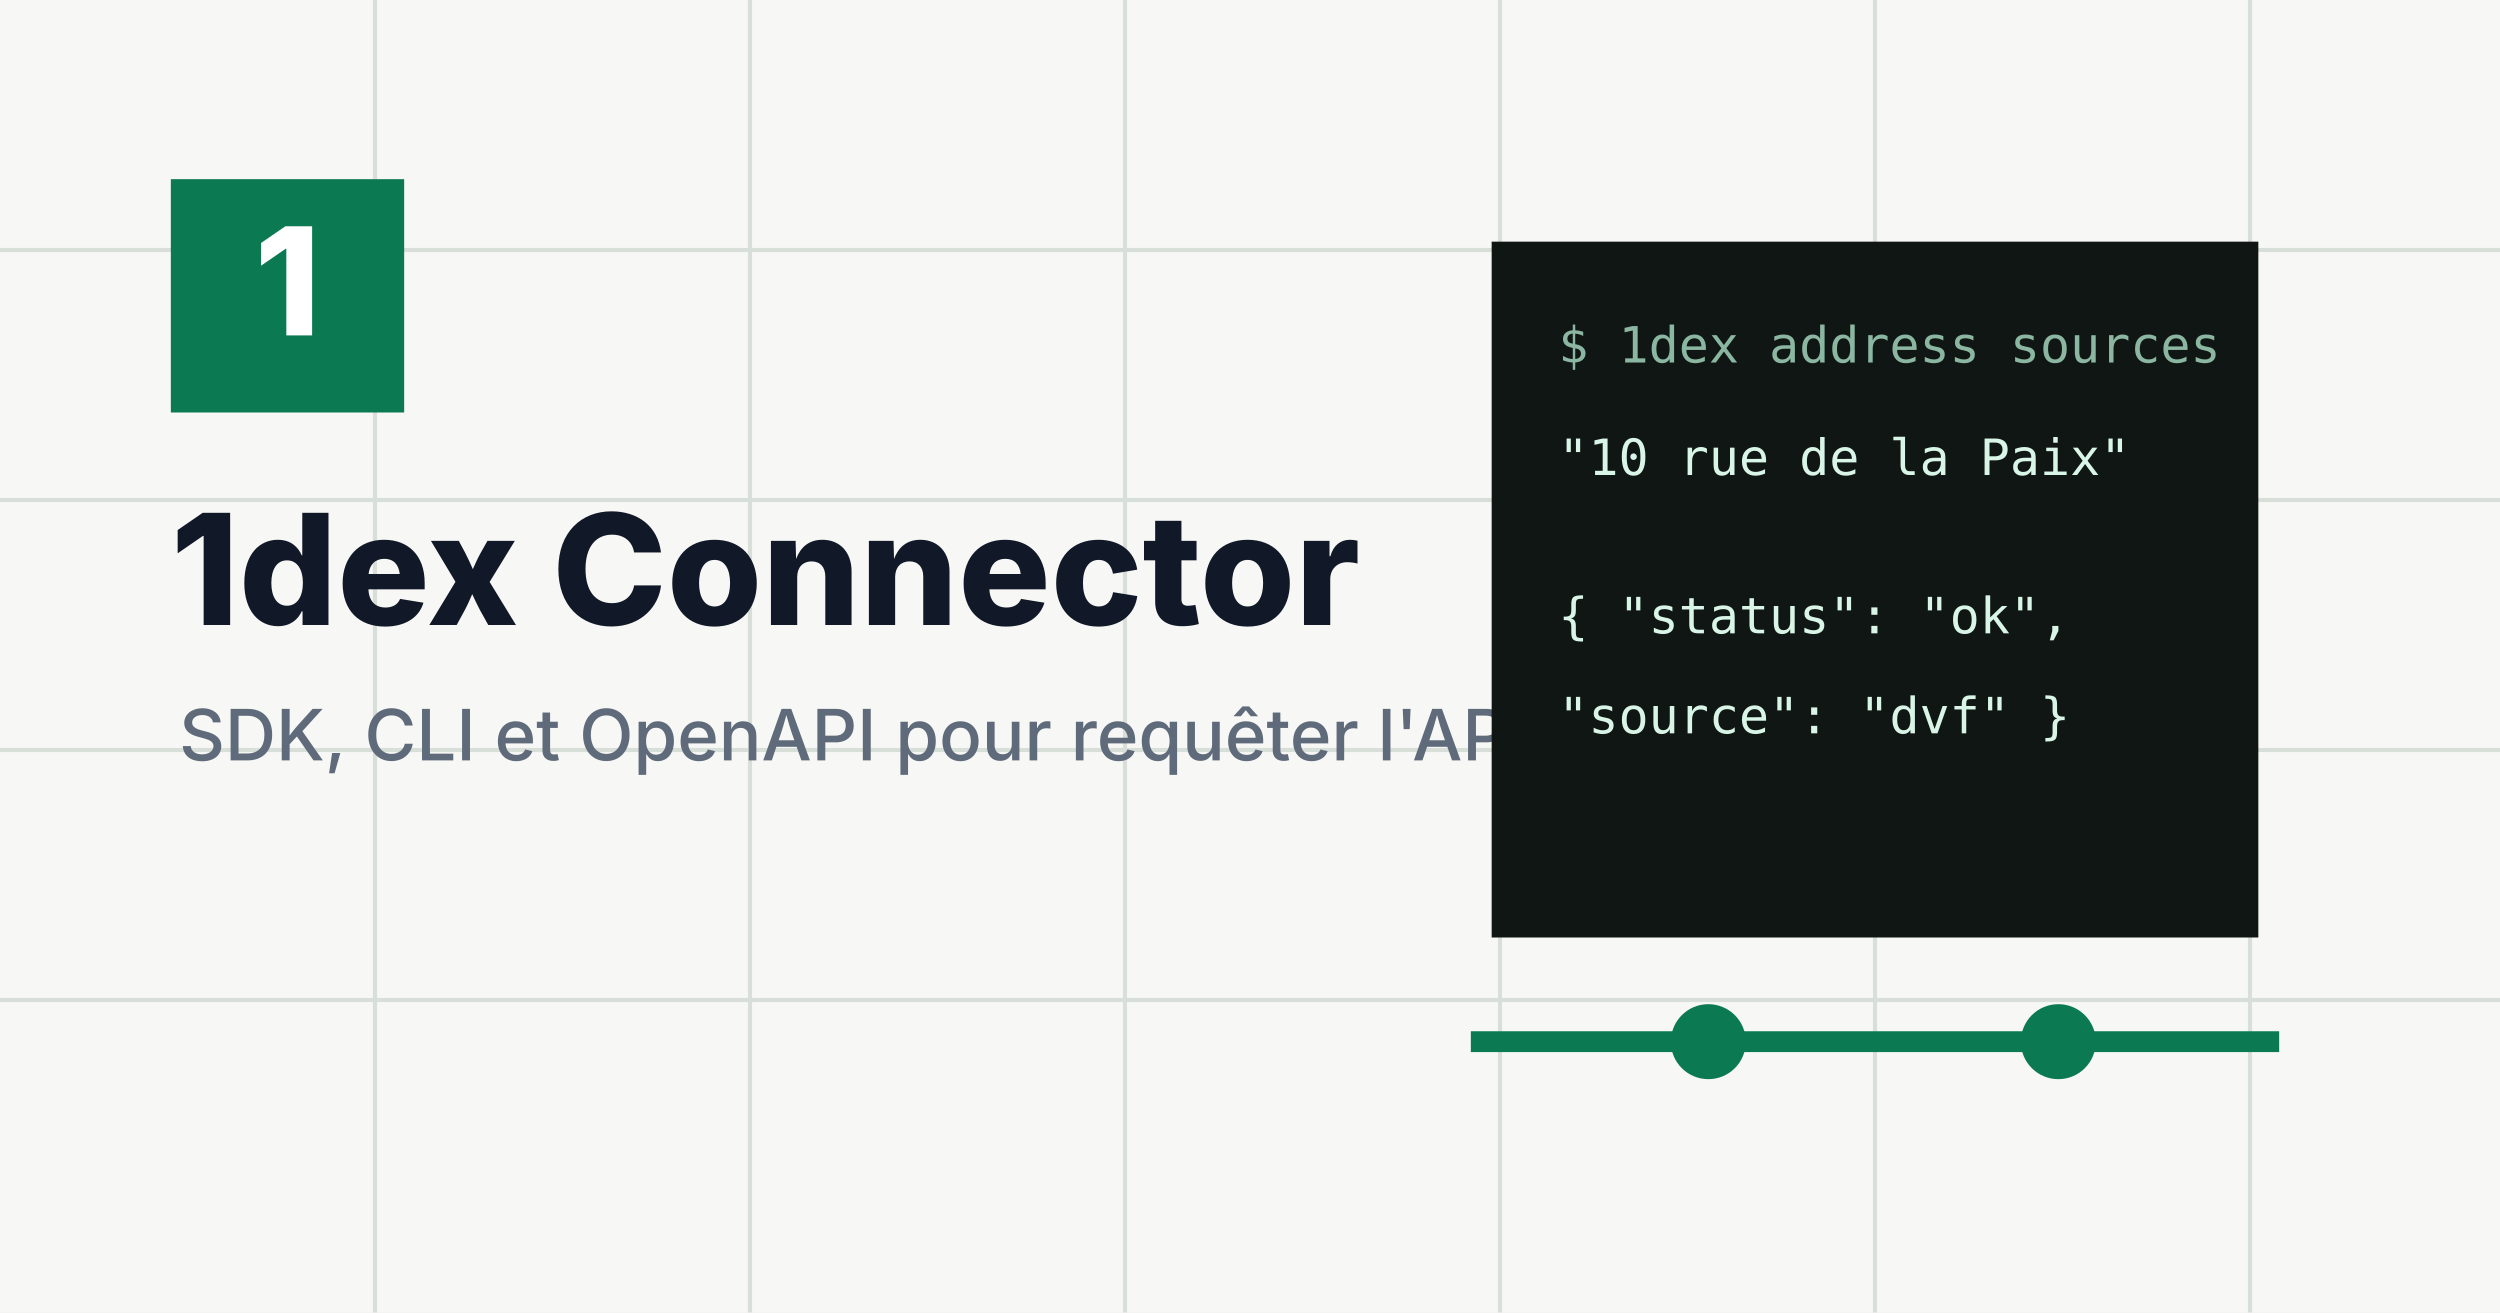
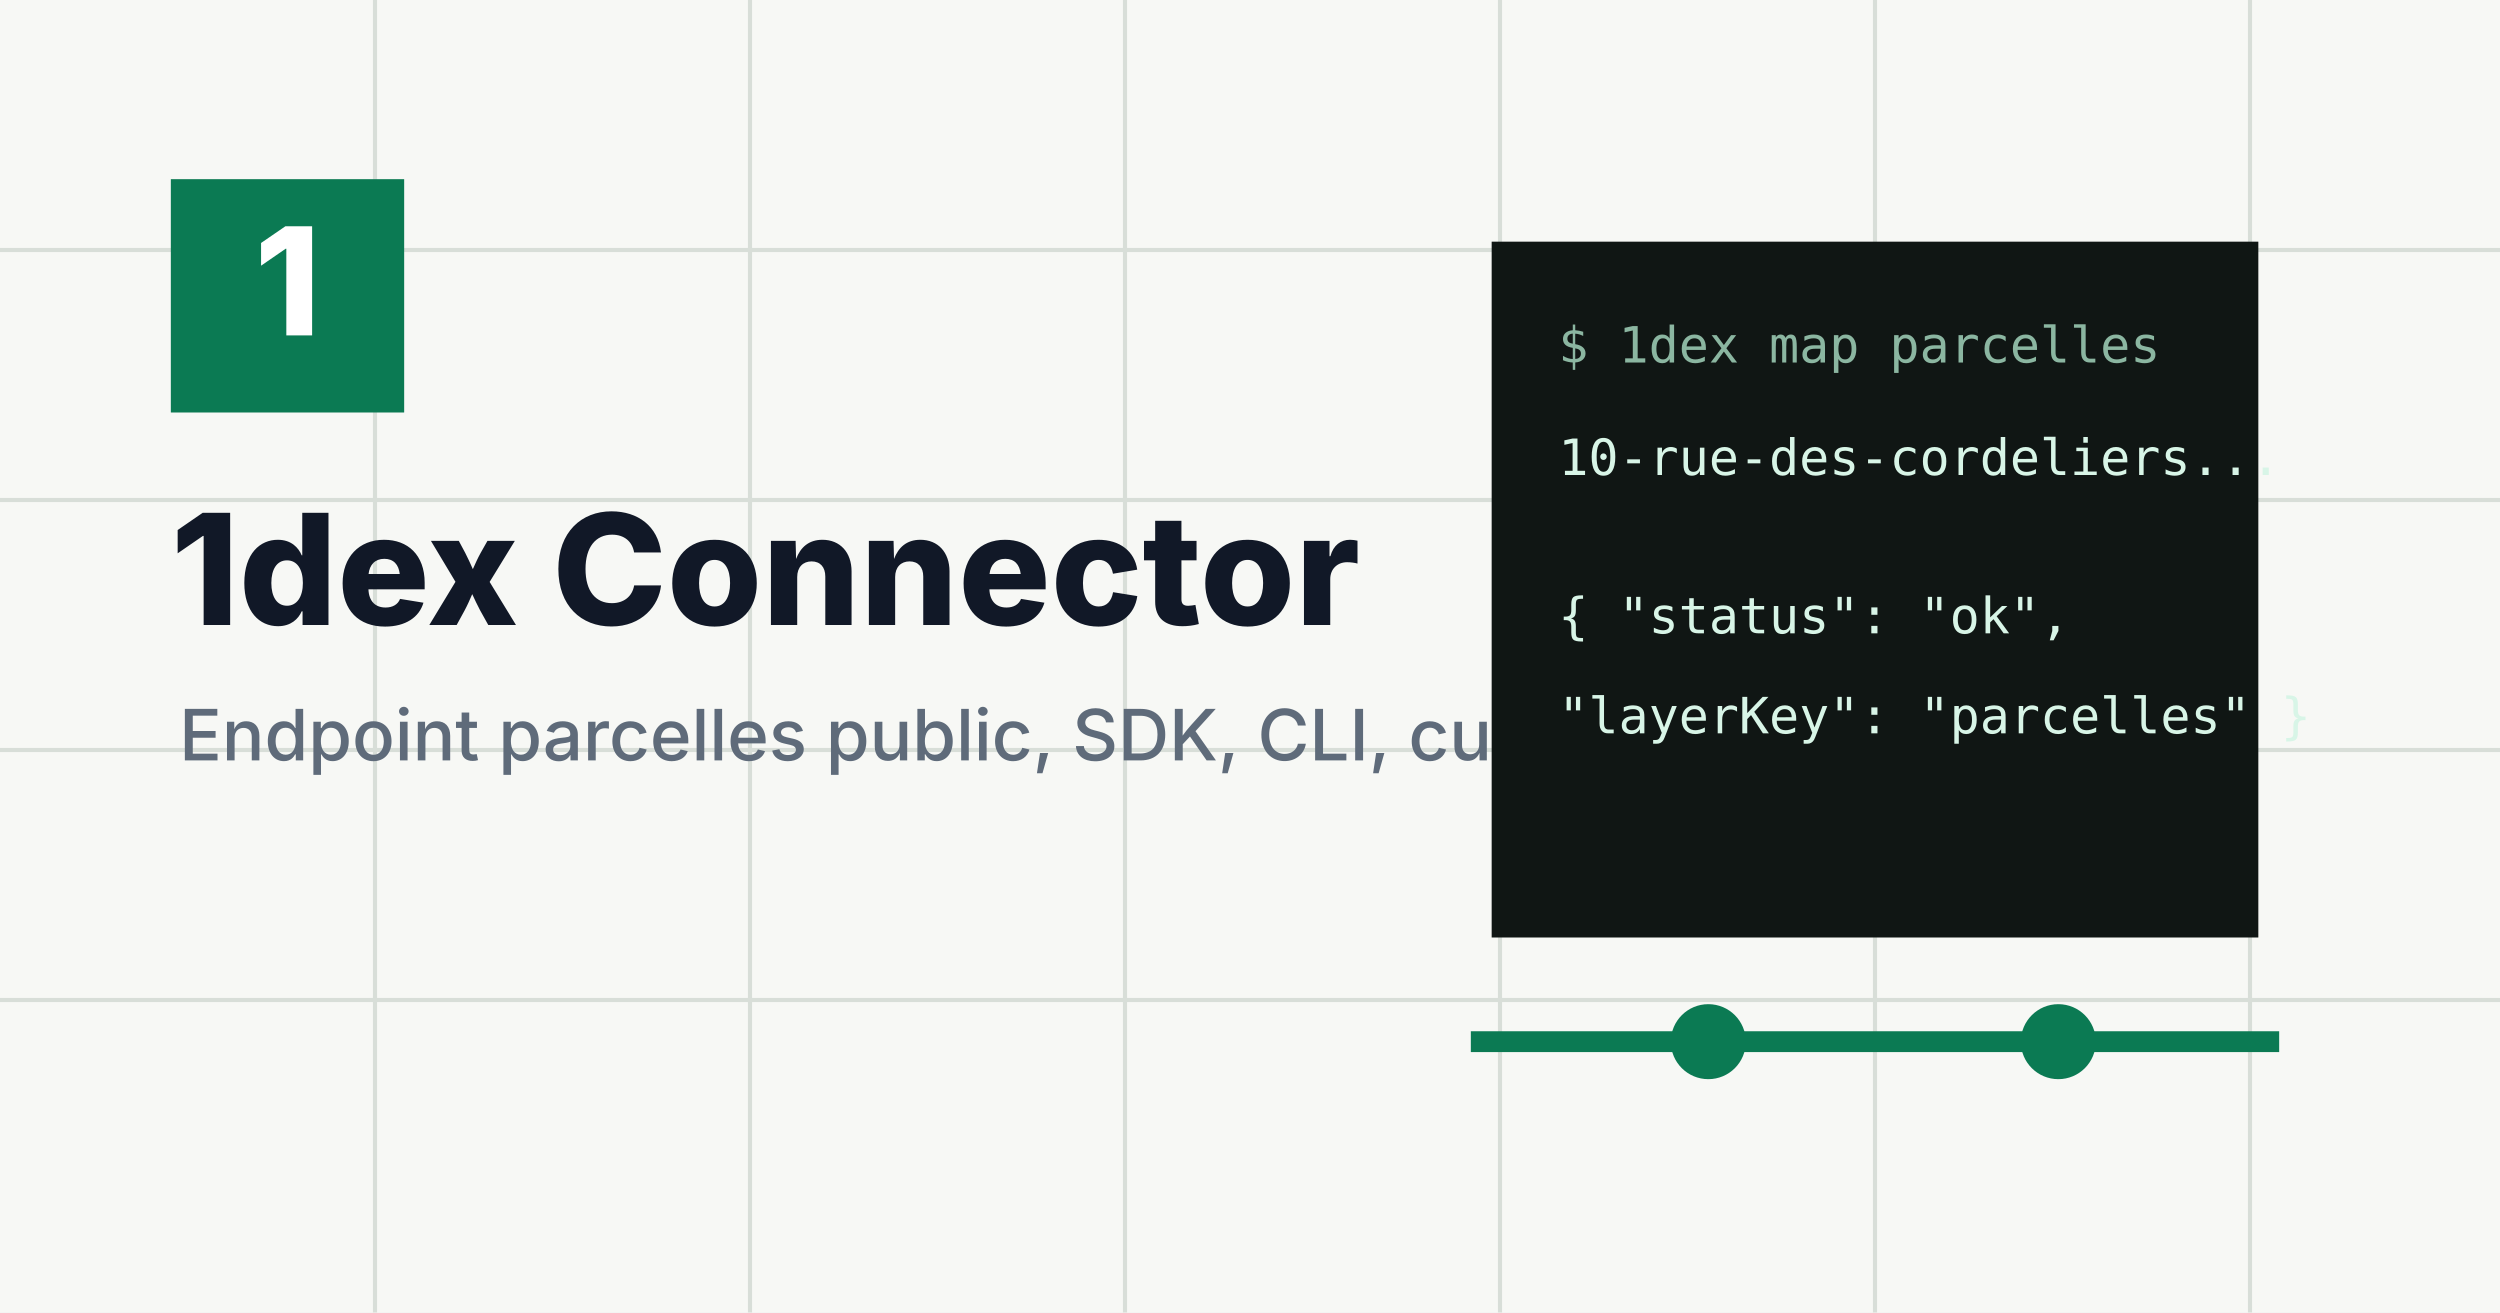
<svg xmlns="http://www.w3.org/2000/svg" width="1200" height="630" viewBox="0 0 1200 630" role="img" aria-labelledby="title desc">
  <rect width="1200" height="630" fill="#f7f8f5" />
  <path d="M0 120h1200M0 240h1200M0 360h1200M0 480h1200M180 0v630M360 0v630M540 0v630M720 0v630M900 0v630M1080 0v630" stroke="#d8ded8" stroke-width="2" />
  <rect x="82" y="86" width="112" height="112" fill="#0b7a53" />
  <text x="138" y="161" text-anchor="middle" font-family="Inter, Arial, sans-serif" font-size="72" font-weight="800" fill="#ffffff">1</text>
  <text x="82" y="300" font-family="Inter, Arial, sans-serif" font-size="74" font-weight="800" fill="#111827">1dex Connector</text>
-   <text x="86" y="365" font-family="Inter, Arial, sans-serif" font-size="34" font-weight="500" fill="#5f6b7a">SDK, CLI et OpenAPI pour requêter l'API publique 1dex</text>
+   <text x="86" y="365" font-family="Inter, Arial, sans-serif" font-size="34" font-weight="500" fill="#5f6b7a">Endpoint parcelles public, SDK, CLI, curl et Go</text>
  <rect x="716" y="116" width="368" height="334" fill="#101614" />
-   <text x="748" y="174" font-family="SFMono-Regular, Consolas, monospace" font-size="24" fill="#8bb6a1">$ 1dex address sources</text>
-   <text x="748" y="228" font-family="SFMono-Regular, Consolas, monospace" font-size="24" fill="#d8f5e7">"10 rue de la Paix"</text>
+   <text x="748" y="174" font-family="SFMono-Regular, Consolas, monospace" font-size="24" fill="#8bb6a1">$ 1dex map parcelles</text>
+   <text x="748" y="228" font-family="SFMono-Regular, Consolas, monospace" font-size="24" fill="#d8f5e7">10-rue-des-cordeliers...</text>
  <text x="748" y="304" font-family="SFMono-Regular, Consolas, monospace" font-size="24" fill="#d8f5e7">{ "status": "ok",</text>
-   <text x="748" y="352" font-family="SFMono-Regular, Consolas, monospace" font-size="24" fill="#d8f5e7">  "source": "dvf" }</text>
+   <text x="748" y="352" font-family="SFMono-Regular, Consolas, monospace" font-size="24" fill="#d8f5e7">  "layerKey": "parcelles" }</text>
  <path d="M706 500h388" stroke="#0b7a53" stroke-width="10" />
  <circle cx="820" cy="500" r="18" fill="#0b7a53" />
  <circle cx="988" cy="500" r="18" fill="#0b7a53" />
</svg>
